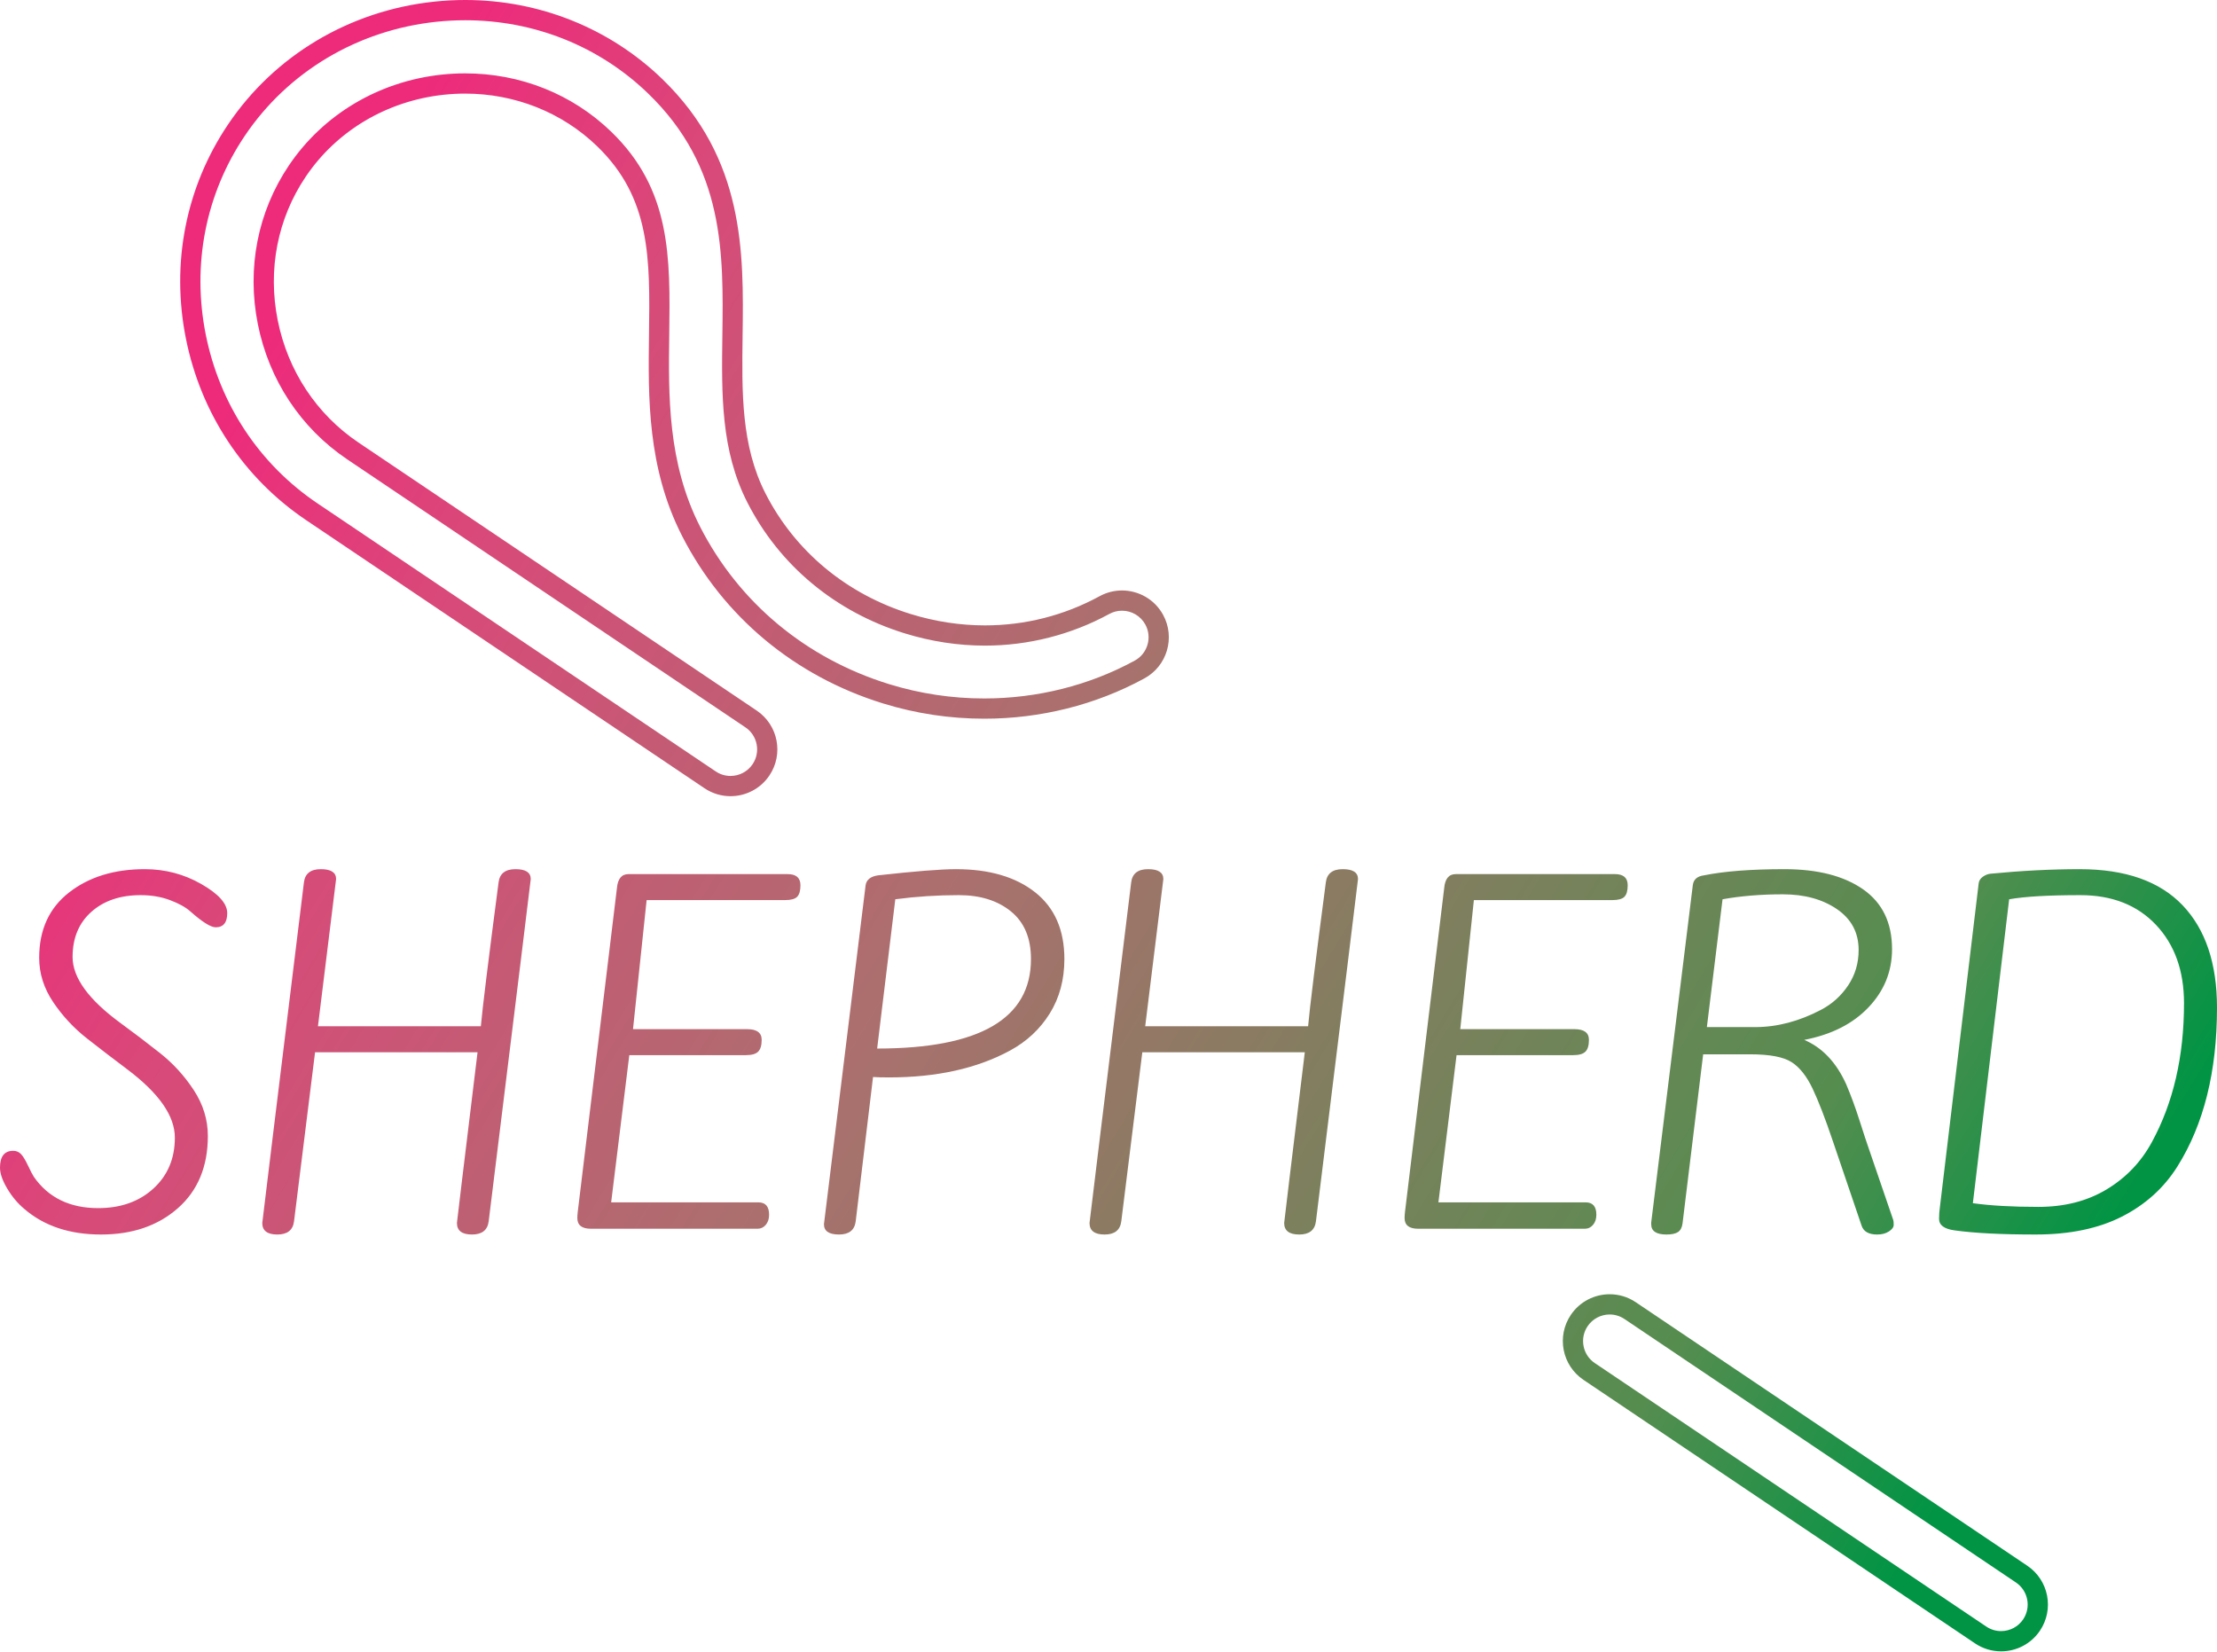
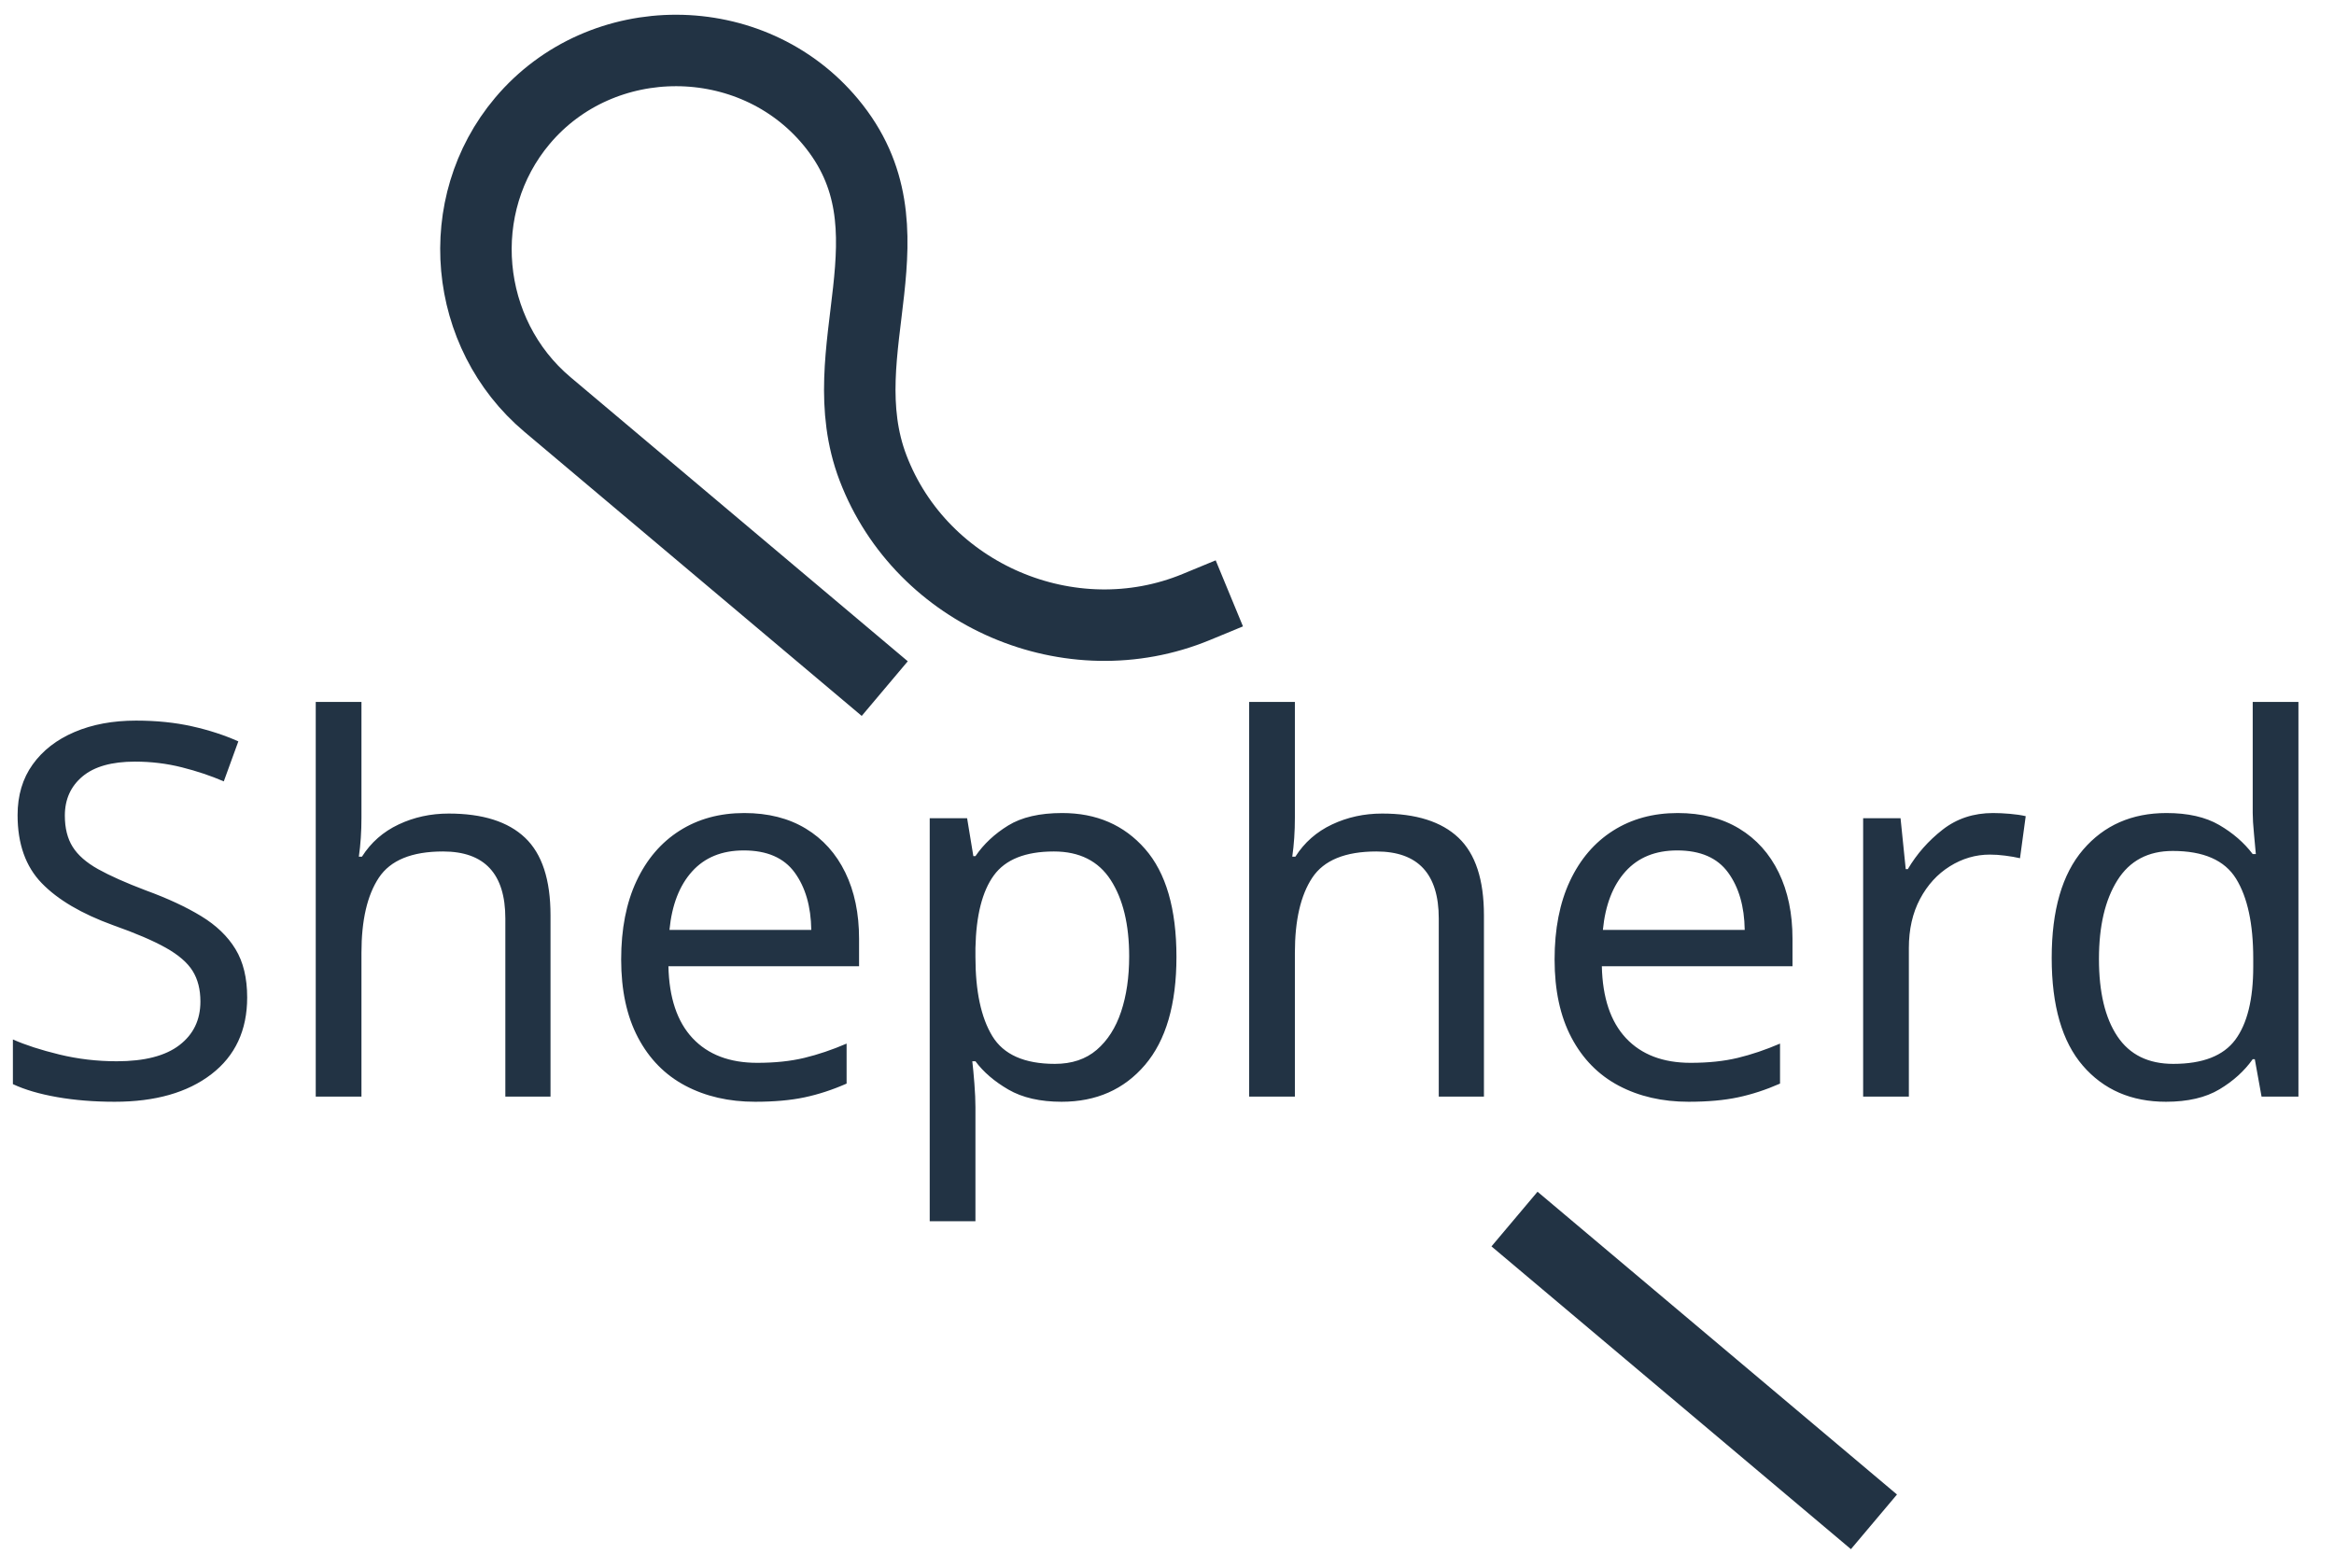
- <svg xmlns="http://www.w3.org/2000/svg" version="1.1" id="Layer_1" x="0px" y="0px" width="876.279px" height="652.744px" viewBox="0 0 876.279 652.744" enable-background="new 0 0 876.279 652.744" xml:space="preserve">
-   <linearGradient id="SVGID_1_" gradientUnits="userSpaceOnUse" x1="49.597" y1="181.505" x2="757.597" y2="613.505">
-     <stop offset="0.027" style="stop-color:#EE2A7B" />
-     <stop offset="0.162" style="stop-color:#D94979" />
-     <stop offset="0.445" style="stop-color:#AB706E" />
-     <stop offset="0.852" style="stop-color:#558D4F" />
-     <stop offset="1" style="stop-color:#009444" />
-   </linearGradient>
-   <path fill="url(#SVGID_1_)" d="M183.869,8c27.3,0,52.971,10.276,72.285,28.936c30.261,29.239,29.804,63.031,29.362,95.719  c-0.316,23.365-0.613,45.434,9.927,66.049c12.712,24.861,34.797,43.207,62.186,51.658c10.405,3.211,21.073,4.84,31.706,4.84  c17.129,0,34.114-4.328,49.119-12.516c1.564-0.854,3.252-1.286,5.014-1.286c3.854,0,7.392,2.098,9.234,5.474  c2.772,5.083,0.894,11.474-4.188,14.247c-17.948,9.792-38.517,14.967-59.481,14.967c-12.779,0-25.429-1.904-37.596-5.659  c-32.851-10.138-59.376-32.215-74.691-62.165c-12.913-25.254-12.549-52.161-12.228-75.904c0.416-30.796,0.775-57.392-22.956-80.322  c-15.376-14.855-35.874-23.037-57.72-23.037c-3.025,0-6.094,0.162-9.121,0.48c-24.873,2.624-46.938,15.716-60.538,35.919  c-12.336,18.328-16.692,40.61-12.267,62.744c4.42,22.096,16.971,41.075,35.342,53.44L294.62,287.504  c2.326,1.566,3.904,3.945,4.441,6.697c0.538,2.752-0.027,5.549-1.596,7.876c-1.954,2.905-5.217,4.639-8.726,4.639  c-2.084,0-4.105-0.62-5.847-1.792L125.532,199.006c-22.995-15.478-38.695-39.18-44.207-66.743  c-5.533-27.667-0.051-55.577,15.438-78.588c17.077-25.37,44.689-41.8,75.758-45.077C176.284,8.201,180.103,8,183.869,8 M183.869,0  c-4.042,0-8.111,0.212-12.188,0.643c-33.427,3.526-63.152,21.227-81.555,48.565c-16.688,24.795-22.601,54.848-16.646,84.624  c5.929,29.645,22.828,55.147,47.585,71.811l157.361,105.919c3.169,2.133,6.76,3.155,10.313,3.155c5.949,0,11.792-2.865,15.363-8.172  c5.706-8.476,3.46-19.972-5.017-25.677L141.726,174.948c-16.609-11.18-27.961-28.358-31.964-48.372  c-4.004-20.024-0.077-40.163,11.059-56.708c12.274-18.234,32.227-30.055,54.741-32.43c2.772-0.292,5.535-0.437,8.281-0.437  c19.601,0,38.258,7.357,52.161,20.79c21.245,20.527,20.923,44.329,20.516,74.463c-0.334,24.669-0.713,52.63,13.104,79.652  c16.307,31.889,44.523,55.387,79.455,66.167c13.049,4.027,26.537,6.015,39.955,6.015c22.085,0,43.968-5.391,63.312-15.944  c8.969-4.894,12.272-16.132,7.379-25.101c-3.359-6.156-9.706-9.643-16.257-9.643c-2.994,0-6.031,0.728-8.845,2.263  c-14.031,7.656-29.512,11.539-45.288,11.539c-9.76,0-19.634-1.486-29.347-4.484c-25.309-7.81-45.701-24.734-57.422-47.656  c-9.639-18.851-9.353-39.959-9.051-62.307c0.443-32.778,0.946-69.931-31.803-101.573C240.861,11.038,213.011,0,183.869,0L183.869,0z   M636.235,519.589c2.084,0,4.105,0.62,5.847,1.792l154.734,104.149c4.803,3.233,6.08,9.771,2.848,14.574  c-1.955,2.904-5.218,4.639-8.728,4.639c-2.084,0-4.105-0.619-5.847-1.791l-154.734-104.15c-2.327-1.566-3.904-3.944-4.442-6.697  c-0.538-2.752,0.028-5.549,1.595-7.876C629.463,521.324,632.726,519.589,636.235,519.589 M636.235,511.589  c-5.949,0-11.792,2.865-15.364,8.172c-5.705,8.477-3.459,19.973,5.018,25.678l154.734,104.15c3.169,2.133,6.76,3.154,10.313,3.154  c5.949,0,11.792-2.865,15.364-8.172c5.705-8.477,3.458-19.973-5.018-25.678L646.549,514.745  C643.38,512.611,639.788,511.589,636.235,511.589L636.235,511.589z M57.213,343.562c8.04,0,15.484,1.956,22.331,5.868  c6.846,3.912,10.269,7.743,10.269,11.491c0,3.75-1.523,5.624-4.564,5.624c-1.955,0-5.325-2.119-10.105-6.356  c-1.849-1.631-4.511-3.098-7.987-4.402c-3.479-1.303-7.335-1.955-11.573-1.955c-8.043,0-14.534,2.2-19.478,6.602  c-4.946,4.4-7.417,10.35-7.417,17.848c0,8.15,6.301,16.846,18.908,26.08c5.216,3.806,10.432,7.771,15.647,11.899  c5.217,4.131,9.671,9.021,13.366,14.67c3.693,5.651,5.542,11.683,5.542,18.093c0,12.062-3.939,21.572-11.817,28.525  c-7.88,6.955-18.012,10.432-30.399,10.432s-22.494-3.367-30.318-10.105c-2.607-2.173-4.864-4.862-6.765-8.068  C0.949,466.601,0,463.857,0,461.574c0-4.454,1.736-6.683,5.216-6.683c1.194,0,2.2,0.407,3.016,1.223  c0.814,0.815,1.736,2.31,2.771,4.482c1.031,2.175,1.818,3.696,2.363,4.563c5.759,8.26,14.234,12.389,25.429,12.389  c8.908,0,16.19-2.58,21.842-7.742c5.648-5.16,8.476-11.871,8.476-20.131c0-8.583-6.304-17.604-18.908-27.059  c-5.216-3.912-10.46-7.931-15.729-12.062c-5.271-4.128-9.754-8.937-13.447-14.425c-3.695-5.486-5.542-11.329-5.542-17.523  c0-11.084,3.938-19.695,11.817-25.835C35.18,346.634,45.15,343.562,57.213,343.562z M132.843,347.474  c0,0.219-2.392,19.616-7.172,58.191h64.385c0.652-7.279,2.988-26.243,7.01-56.887c0.433-3.477,2.661-5.217,6.683-5.217  c4.019,0,6.031,1.305,6.031,3.912c0,0.326-5.542,45.424-16.626,135.29c-0.436,3.477-2.637,5.216-6.602,5.216  c-3.969,0-5.95-1.523-5.95-4.564c0-0.325,2.716-22.819,8.15-67.481H124.53l-8.313,66.83c-0.436,3.477-2.636,5.216-6.602,5.216  c-3.968,0-5.949-1.523-5.949-4.564c0-0.325,5.486-45.203,16.463-134.637c0.433-3.477,2.661-5.217,6.683-5.217  C130.831,343.562,132.843,344.867,132.843,347.474z M248.409,345.518h62.918c3.367,0,5.053,1.468,5.053,4.401  c0,2.175-0.436,3.695-1.304,4.564c-0.871,0.871-2.445,1.303-4.727,1.303h-54.769l-5.379,51.02h45.151  c3.802,0,5.705,1.414,5.705,4.238c0,2.175-0.464,3.723-1.386,4.646c-0.925,0.925-2.526,1.386-4.809,1.386h-46.129l-7.172,58.19  h58.19c2.825,0,4.238,1.63,4.238,4.89c0,1.631-0.436,2.963-1.304,3.994c-0.871,1.033-1.956,1.549-3.26,1.549h-65.853  c-3.586,0-5.379-1.412-5.379-4.238c0-0.652,0.054-1.467,0.163-2.445l15.485-127.955  C244.171,347.367,245.691,345.518,248.409,345.518z M338.221,482.764c-0.436,3.477-2.636,5.216-6.602,5.216  c-3.968,0-5.949-1.359-5.949-4.074c0-0.217,5.486-44.879,16.463-133.986c0.326-2.173,1.956-3.477,4.89-3.912  c14.671-1.63,24.939-2.445,30.808-2.445c13.146,0,23.579,3.044,31.296,9.129c7.715,6.086,11.573,14.889,11.573,26.405  c0,8.149-1.931,15.322-5.787,21.517c-3.858,6.193-9.103,11.084-15.729,14.67c-13.04,7.064-28.96,10.595-47.759,10.595  c-2.827,0-4.946-0.054-6.356-0.163L338.221,482.764z M407.496,379.096c0-8.257-2.636-14.532-7.905-18.827  c-5.272-4.291-12.144-6.438-20.62-6.438c-8.476,0-16.845,0.545-25.102,1.63l-7.172,59.006  C387.228,414.467,407.496,402.677,407.496,379.096z M459.818,347.474c0,0.219-2.392,19.616-7.172,58.191h64.385  c0.652-7.279,2.988-26.243,7.01-56.887c0.433-3.477,2.661-5.217,6.683-5.217c4.019,0,6.031,1.305,6.031,3.912  c0,0.326-5.542,45.424-16.626,135.29c-0.436,3.477-2.637,5.216-6.602,5.216c-3.969,0-5.95-1.523-5.95-4.564  c0-0.325,2.716-22.819,8.15-67.481h-64.222l-8.313,66.83c-0.436,3.477-2.636,5.216-6.602,5.216c-3.968,0-5.949-1.523-5.949-4.564  c0-0.325,5.486-45.203,16.463-134.637c0.433-3.477,2.661-5.217,6.683-5.217C457.807,343.562,459.818,344.867,459.818,347.474z   M575.384,345.518h62.918c3.367,0,5.053,1.468,5.053,4.401c0,2.175-0.436,3.695-1.304,4.564c-0.871,0.871-2.445,1.303-4.727,1.303  h-54.769l-5.379,51.02h45.151c3.802,0,5.705,1.414,5.705,4.238c0,2.175-0.464,3.723-1.386,4.646  c-0.925,0.925-2.526,1.386-4.809,1.386H575.71l-7.172,58.19h58.19c2.825,0,4.238,1.63,4.238,4.89c0,1.631-0.436,2.963-1.304,3.994  c-0.871,1.033-1.956,1.549-3.26,1.549h-65.853c-3.586,0-5.379-1.412-5.379-4.238c0-0.652,0.054-1.467,0.163-2.445L570.82,351.06  C571.146,347.367,572.666,345.518,575.384,345.518z M658.676,487.98c-4.021,0-6.031-1.359-6.031-4.074v-0.652l16.463-133.497  c0.326-2.173,1.793-3.423,4.401-3.749c8.04-1.63,18.635-2.445,31.785-2.445c13.146,0,23.525,2.664,31.133,7.987  c7.604,5.325,11.41,13.203,11.41,23.635c0,8.802-3.098,16.464-9.291,22.983c-6.194,6.52-14.67,10.814-25.429,12.877  c7.172,3.043,12.714,8.911,16.626,17.604c1.847,4.348,3.612,9.156,5.298,14.426c1.684,5.271,2.743,8.504,3.179,9.699l10.105,29.502  c0.107,0.326,0.163,0.953,0.163,1.875c0,0.924-0.626,1.793-1.874,2.607c-1.251,0.815-2.799,1.223-4.646,1.223  c-3.37,0-5.436-1.197-6.194-3.586l-11.41-33.578c-2.934-8.692-5.569-15.51-7.905-20.456c-2.338-4.944-5.109-8.448-8.312-10.514  c-3.207-2.063-8.668-3.097-16.382-3.097h-18.582l-8.15,66.83c-0.219,1.63-0.814,2.771-1.793,3.423  C662.262,487.654,660.738,487.98,658.676,487.98z M693.721,405.992c8.692,0,17.385-2.282,26.08-6.847  c4.345-2.282,7.905-5.485,10.676-9.616c2.771-4.129,4.157-8.803,4.157-14.019c0-6.847-2.853-12.226-8.558-16.138  c-5.705-3.911-12.852-5.867-21.435-5.867c-8.586,0-16.52,0.652-23.798,1.956l-6.194,50.53H693.721z M876.279,398.33  c0,25.213-5.216,46.13-15.648,62.756c-5.325,8.476-12.632,15.077-21.923,19.805c-9.291,4.727-20.676,7.09-34.149,7.09  c-13.475,0-24.123-0.545-31.947-1.63c-4.131-0.545-6.194-2.063-6.194-4.563c0-1.521,0.107-3.041,0.326-4.564l15.322-127.955  c0.106-1.085,0.651-1.981,1.63-2.689c0.978-0.705,2.009-1.113,3.097-1.223c12.388-1.194,24.124-1.793,35.208-1.793  c18.037,0,31.594,4.756,40.669,14.263C871.74,367.335,876.279,380.835,876.279,398.33z M863.239,396.537  c0-12.82-3.695-23.146-11.084-30.969c-7.392-7.824-17.359-11.736-29.911-11.736c-12.551,0-21.923,0.545-28.117,1.63l-14.344,120.131  c6.953,0.978,15.592,1.467,25.917,1.467c10.322,0,19.315-2.308,26.977-6.927c7.661-4.618,13.61-10.84,17.849-18.664  C859.001,435.929,863.239,417.621,863.239,396.537z" />
+ <svg xmlns="http://www.w3.org/2000/svg" version="1.1" id="Layer_1" x="0px" y="0px" width="1469.317px" height="987.099px" viewBox="0 0 1469.317 987.099" enable-background="new 0 0 1469.317 987.099" xml:space="preserve">
+   <text transform="matrix(1 0 0 1 -8.5542 690.5215)" fill="#223344" font-family="'Oxygen-Bold'" font-size="327">Shepherd</text>
+   <g>
+     <path fill="none" stroke="#223344" stroke-width="45" stroke-linecap="square" stroke-miterlimit="10" d="M539.766,419.116   c-65.042-54.804-130.087-109.607-195.13-164.411c-52.922-44.588-60.499-125.517-15.755-178.621   c50.01-59.353,144.248-58.992,193.932,0.609c56.927,68.294-1.821,143.097,26.806,218.022   c30.664,80.256,124.315,120.225,203.485,87.515" />
+     <path fill="none" stroke="#223344" stroke-width="45" stroke-linecap="square" stroke-miterlimit="10" d="M1162.5,943.81   c-63.957-53.888-127.917-107.775-191.872-161.665" />
+   </g>
</svg>
